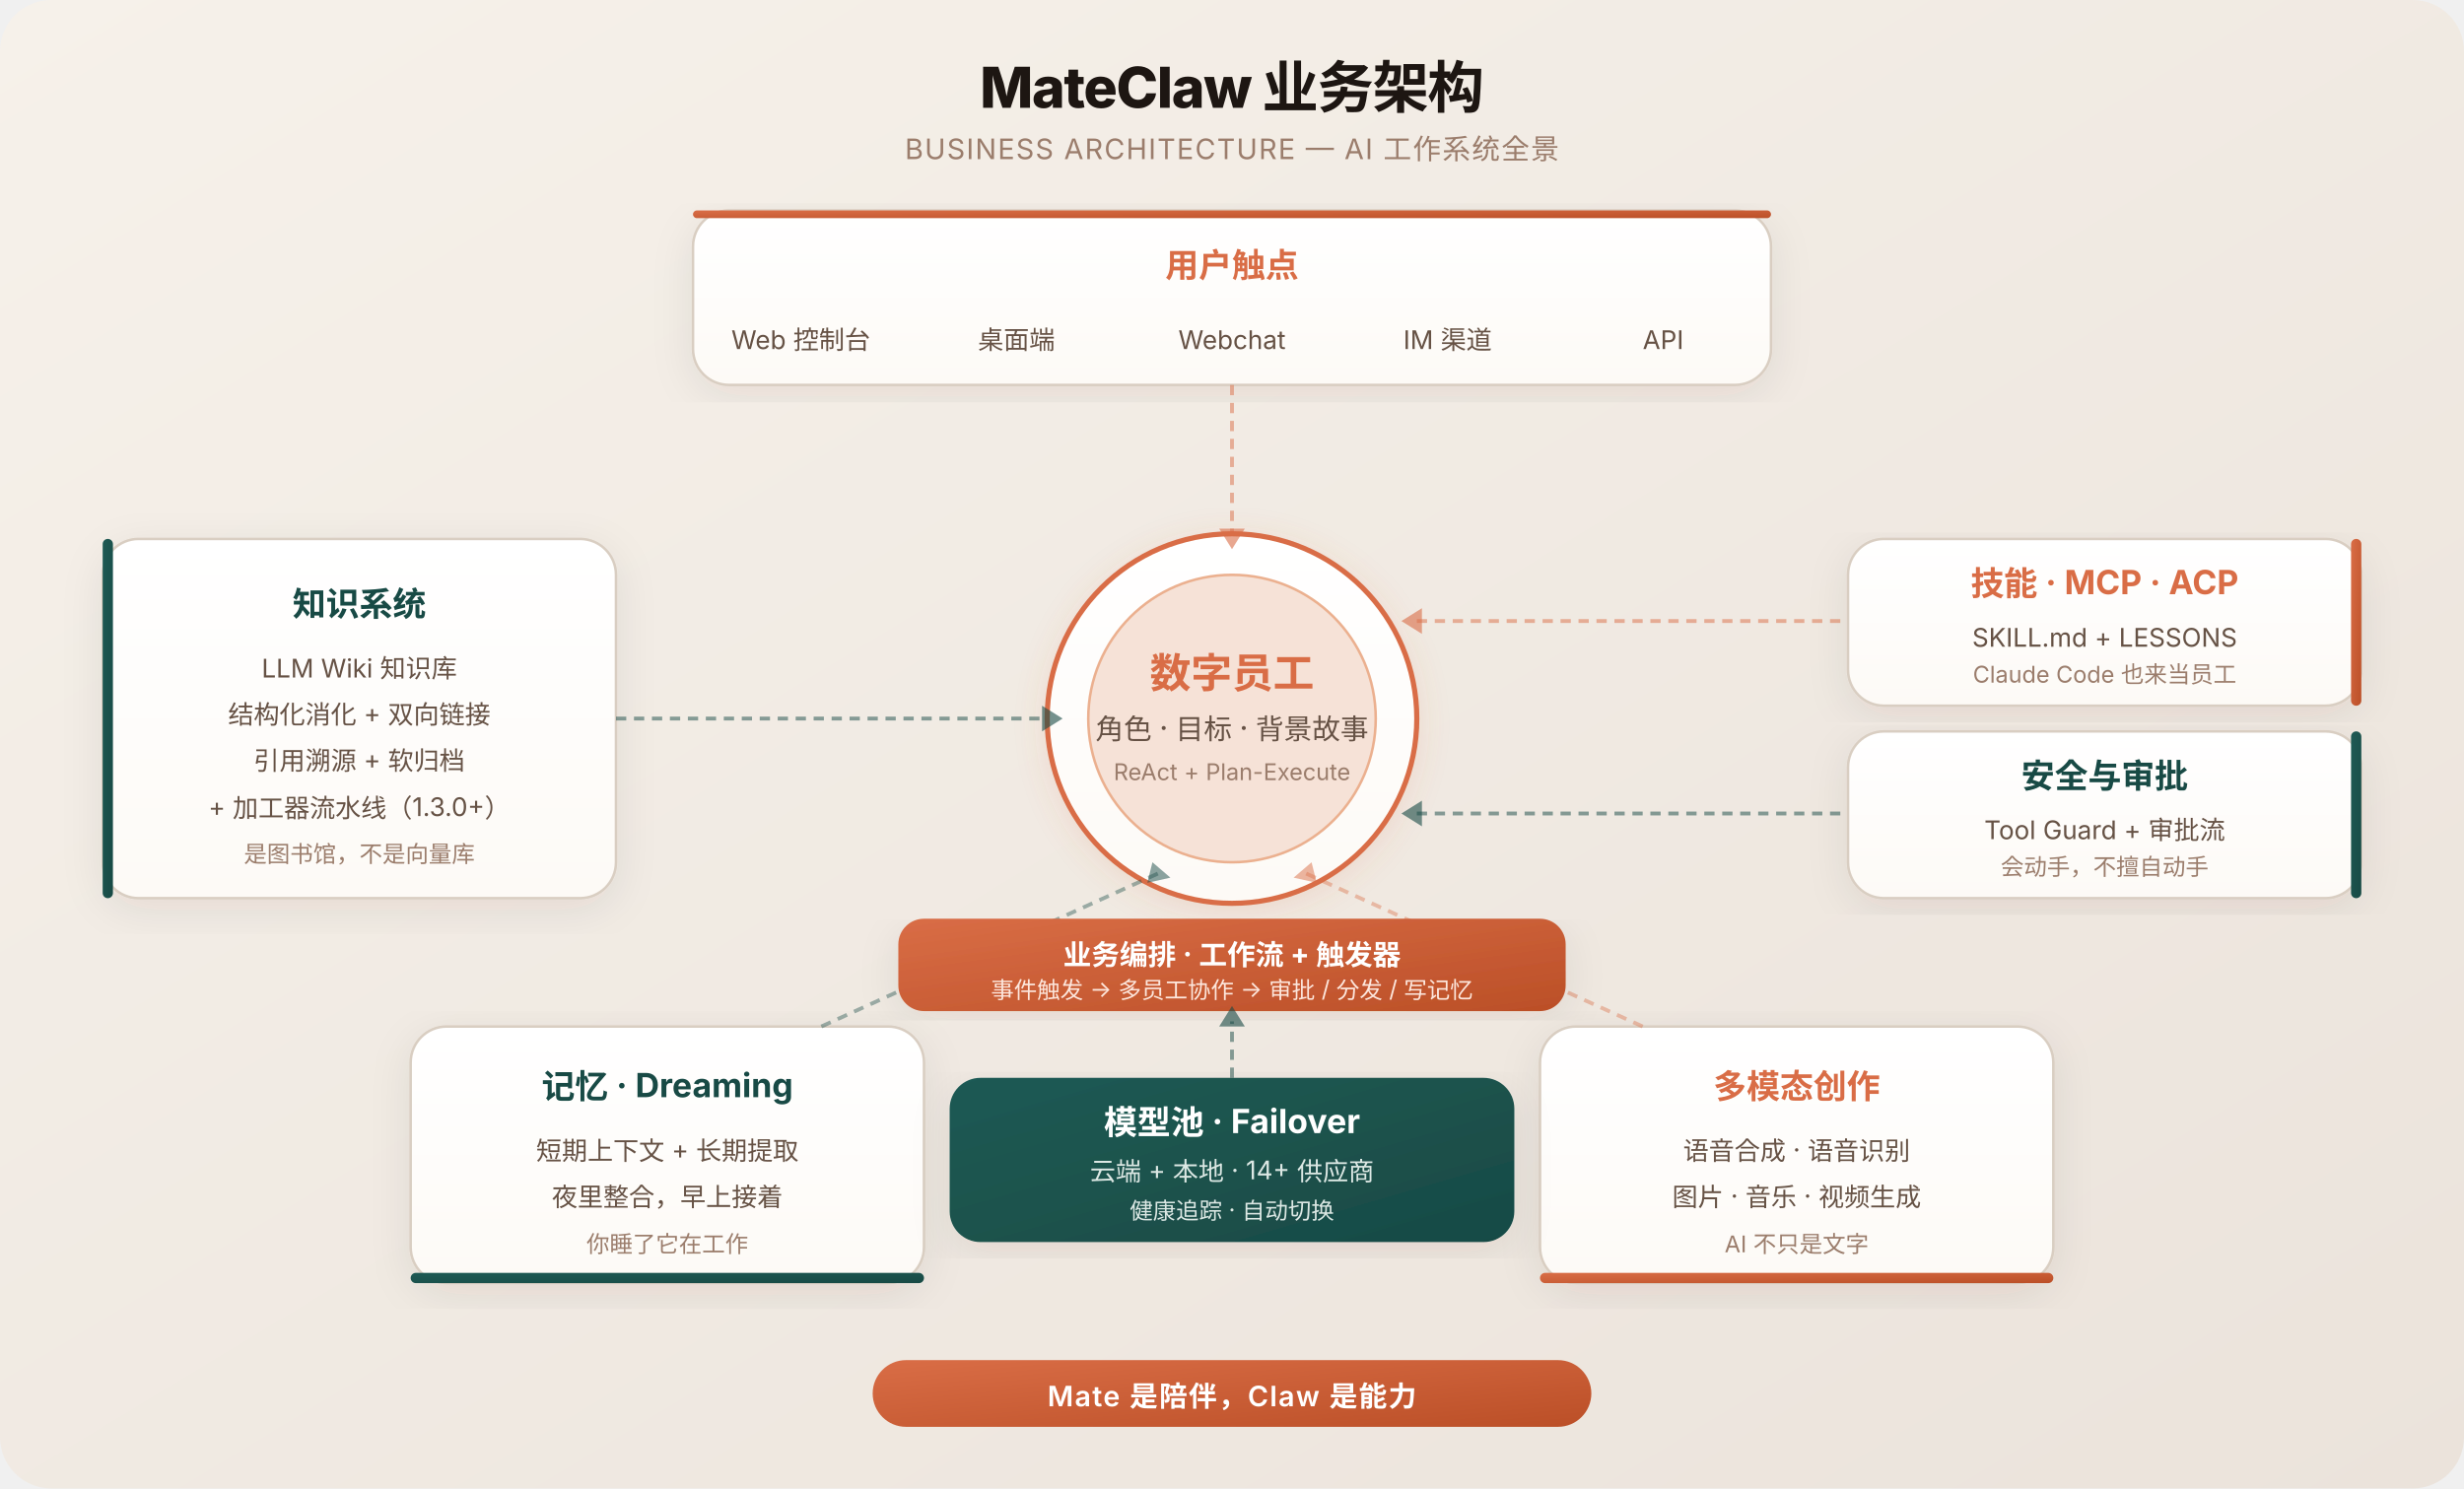
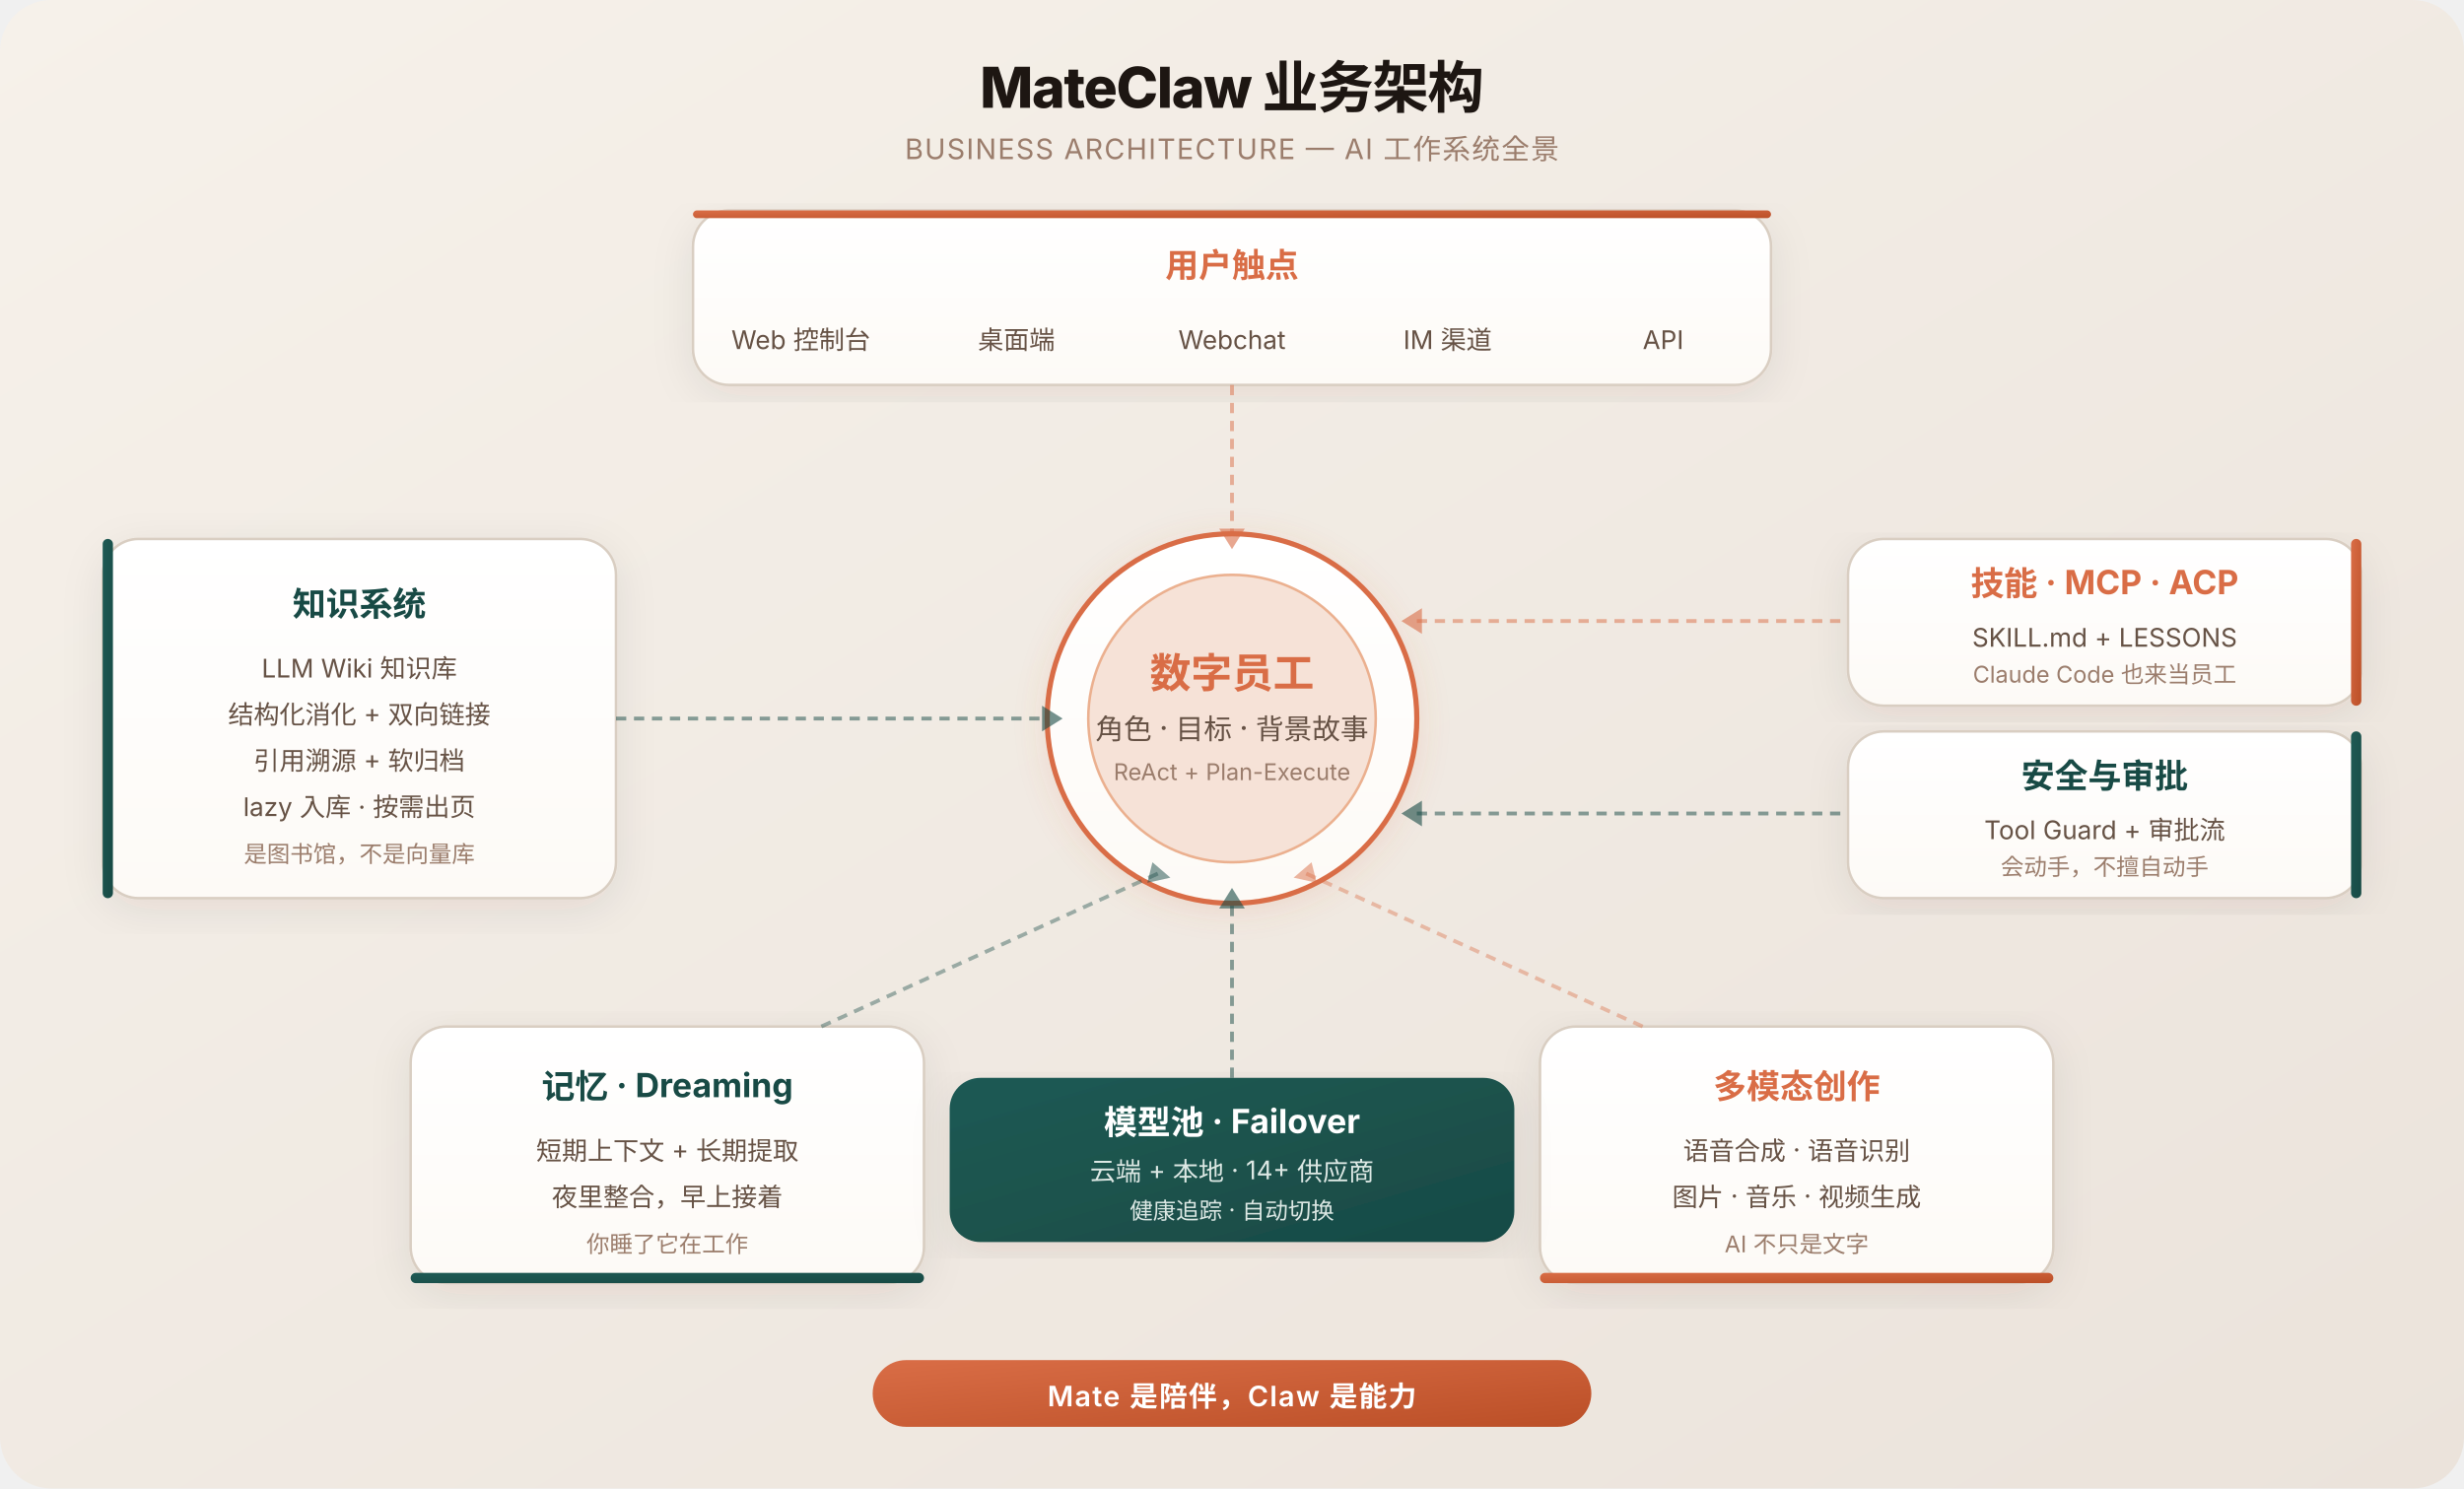
<svg xmlns="http://www.w3.org/2000/svg" viewBox="0 0 960 580" font-family="'Inter','PingFang SC','Microsoft YaHei',sans-serif">
  <defs>
    <linearGradient id="bg" x1="0" y1="0" x2="1" y2="1">
      <stop offset="0%" stop-color="#f6f1ea" />
      <stop offset="100%" stop-color="#ebe3db" />
    </linearGradient>
    <linearGradient id="primary" x1="0" y1="0" x2="1" y2="1">
      <stop offset="0%" stop-color="#d96d46" />
      <stop offset="100%" stop-color="#bb4f27" />
    </linearGradient>
    <linearGradient id="accent" x1="0" y1="0" x2="1" y2="1">
      <stop offset="0%" stop-color="#1e5a54" />
      <stop offset="100%" stop-color="#184a45" />
    </linearGradient>
    <linearGradient id="warm" x1="0" y1="0" x2="0" y2="1">
      <stop offset="0%" stop-color="#ffffff" />
      <stop offset="100%" stop-color="#fdfaf6" />
    </linearGradient>
    <filter id="shadow">
      <feDropShadow dx="0" dy="4" stdDeviation="8" flood-color="#3a2013" flood-opacity="0.08" />
    </filter>
    <filter id="glow">
      <feDropShadow dx="0" dy="2" stdDeviation="6" flood-color="#d96d46" flood-opacity="0.15" />
    </filter>
  </defs>
  <rect width="960" height="580" rx="20" fill="url(#bg)" />
  <text x="480" y="42" text-anchor="middle" font-size="22" font-weight="800" fill="#1d1612" letter-spacing="-0.5">MateClaw 业务架构</text>
  <text x="480" y="62" text-anchor="middle" font-size="11" fill="#9b7d6c" letter-spacing="0.5">BUSINESS ARCHITECTURE — AI 工作系统全景</text>
  <circle cx="480" cy="280" r="72" fill="url(#warm)" stroke="#d96d46" stroke-width="2" filter="url(#glow)" />
  <circle cx="480" cy="280" r="56" fill="#f6e2d7" stroke="#ebb08f" stroke-width="1" />
  <text x="480" y="268" text-anchor="middle" font-size="16" font-weight="800" fill="#d96d46">数字员工</text>
  <text x="480" y="288" text-anchor="middle" font-size="11" font-weight="500" fill="#665245">角色 · 目标 · 背景故事</text>
  <text x="480" y="304" text-anchor="middle" font-size="9" fill="#9b7d6c">ReAct + Plan-Execute</text>
  <rect x="270" y="82" width="420" height="68" rx="14" fill="url(#warm)" stroke="#d9cec2" stroke-width="1" filter="url(#shadow)" />
  <rect x="270" y="82" width="420" height="3" rx="1.5" fill="url(#primary)" />
  <text x="480" y="108" text-anchor="middle" font-size="13" font-weight="700" fill="#d96d46">用户触点</text>
  <text x="312" y="136" text-anchor="middle" font-size="10" fill="#665245">Web 控制台</text>
  <text x="396" y="136" text-anchor="middle" font-size="10" fill="#665245">桌面端</text>
  <text x="480" y="136" text-anchor="middle" font-size="10" fill="#665245">Webchat</text>
  <text x="564" y="136" text-anchor="middle" font-size="10" fill="#665245">IM 渠道</text>
  <text x="648" y="136" text-anchor="middle" font-size="10" fill="#665245">API</text>
  <line x1="480" y1="150" x2="480" y2="208" stroke="#d96d46" stroke-width="1.5" stroke-dasharray="4,3" opacity="0.5" />
  <polygon points="475,206 480,214 485,206" fill="#d96d46" opacity="0.6" />
  <rect x="40" y="210" width="200" height="140" rx="14" fill="url(#warm)" stroke="#d9cec2" stroke-width="1" filter="url(#shadow)" />
  <rect x="40" y="210" width="4" height="140" rx="2" fill="url(#accent)" />
  <text x="140" y="240" text-anchor="middle" font-size="13" font-weight="700" fill="#184a45">知识系统</text>
  <text x="140" y="264" text-anchor="middle" font-size="10" fill="#665245">LLM Wiki 知识库</text>
  <text x="140" y="282" text-anchor="middle" font-size="10" fill="#665245">结构化消化 + 双向链接</text>
  <text x="140" y="300" text-anchor="middle" font-size="10" fill="#665245">引用溯源 + 软归档</text>
-   <text x="140" y="318" text-anchor="middle" font-size="10" fill="#665245">+ 加工器流水线（1.3.0+）</text>
+   <text x="140" y="318" text-anchor="middle" font-size="10" fill="#665245">lazy 入库 · 按需出页</text>
  <text x="140" y="336" text-anchor="middle" font-size="9" fill="#9b7d6c">是图书馆，不是向量库</text>
  <line x1="240" y1="280" x2="408" y2="280" stroke="#184a45" stroke-width="1.5" stroke-dasharray="4,3" opacity="0.5" />
  <polygon points="406,275 414,280 406,285" fill="#184a45" opacity="0.6" />
  <rect x="720" y="210" width="200" height="65" rx="14" fill="url(#warm)" stroke="#d9cec2" stroke-width="1" filter="url(#shadow)" />
  <rect x="916" y="210" width="4" height="65" rx="2" fill="url(#primary)" />
  <text x="820" y="232" text-anchor="middle" font-size="13" font-weight="700" fill="#d96d46">技能 · MCP · ACP</text>
  <text x="820" y="252" text-anchor="middle" font-size="10" fill="#665245">SKILL.md + LESSONS</text>
  <text x="820" y="266" text-anchor="middle" font-size="9" fill="#9b7d6c">Claude Code 也来当员工</text>
  <line x1="552" y1="242" x2="720" y2="242" stroke="#d96d46" stroke-width="1.5" stroke-dasharray="4,3" opacity="0.5" />
  <polygon points="554,237 546,242 554,247" fill="#d96d46" opacity="0.6" />
  <rect x="720" y="285" width="200" height="65" rx="14" fill="url(#warm)" stroke="#d9cec2" stroke-width="1" filter="url(#shadow)" />
  <rect x="916" y="285" width="4" height="65" rx="2" fill="url(#accent)" />
  <text x="820" y="307" text-anchor="middle" font-size="13" font-weight="700" fill="#184a45">安全与审批</text>
  <text x="820" y="327" text-anchor="middle" font-size="10" fill="#665245">Tool Guard + 审批流</text>
  <text x="820" y="341" text-anchor="middle" font-size="9" fill="#9b7d6c">会动手，不擅自动手</text>
  <line x1="552" y1="317" x2="720" y2="317" stroke="#184a45" stroke-width="1.5" stroke-dasharray="4,3" opacity="0.5" />
  <polygon points="554,312 546,317 554,322" fill="#184a45" opacity="0.6" />
  <rect x="160" y="400" width="200" height="100" rx="14" fill="url(#warm)" stroke="#d9cec2" stroke-width="1" filter="url(#shadow)" />
  <rect x="160" y="496" width="200" height="4" rx="2" fill="url(#accent)" />
  <text x="260" y="428" text-anchor="middle" font-size="13" font-weight="700" fill="#184a45">记忆 · Dreaming</text>
  <text x="260" y="452" text-anchor="middle" font-size="10" fill="#665245">短期上下文 + 长期提取</text>
  <text x="260" y="470" text-anchor="middle" font-size="10" fill="#665245">夜里整合，早上接着</text>
  <text x="260" y="488" text-anchor="middle" font-size="9" fill="#9b7d6c">你睡了它在工作</text>
  <line x1="320" y1="400" x2="452" y2="340" stroke="#184a45" stroke-width="1.5" stroke-dasharray="4,3" opacity="0.4" />
  <polygon points="449,336 456,342 447,344" fill="#184a45" opacity="0.5" />
  <rect x="600" y="400" width="200" height="100" rx="14" fill="url(#warm)" stroke="#d9cec2" stroke-width="1" filter="url(#shadow)" />
  <rect x="600" y="496" width="200" height="4" rx="2" fill="url(#primary)" />
  <text x="700" y="428" text-anchor="middle" font-size="13" font-weight="700" fill="#d96d46">多模态创作</text>
  <text x="700" y="452" text-anchor="middle" font-size="10" fill="#665245">语音合成 · 语音识别</text>
  <text x="700" y="470" text-anchor="middle" font-size="10" fill="#665245">图片 · 音乐 · 视频生成</text>
  <text x="700" y="488" text-anchor="middle" font-size="9" fill="#9b7d6c">AI 不只是文字</text>
  <line x1="640" y1="400" x2="508" y2="340" stroke="#d96d46" stroke-width="1.5" stroke-dasharray="4,3" opacity="0.4" />
  <polygon points="513,344 504,342 511,336" fill="#d96d46" opacity="0.5" />
-   <rect x="350" y="358" width="260" height="36" rx="10" fill="url(#primary)" filter="url(#shadow)" />
-   <text x="480" y="376" text-anchor="middle" font-size="11" font-weight="700" fill="#ffffff">业务编排 · 工作流 + 触发器</text>
-   <text x="480" y="389" text-anchor="middle" font-size="9" fill="#fde7dd">事件触发 → 多员工协作 → 审批 / 分发 / 写记忆</text>
  <rect x="370" y="420" width="220" height="64" rx="12" fill="url(#accent)" filter="url(#shadow)" />
  <text x="480" y="442" text-anchor="middle" font-size="13" font-weight="700" fill="#ffffff">模型池 · Failover</text>
  <text x="480" y="460" text-anchor="middle" font-size="10" fill="#dce8e4">云端 + 本地 · 14+ 供应商</text>
  <text x="480" y="475" text-anchor="middle" font-size="9" fill="#dce8e4">健康追踪 · 自动切换</text>
-   <line x1="480" y1="420" x2="480" y2="398" stroke="#184a45" stroke-width="1.5" stroke-dasharray="4,3" opacity="0.5" />
-   <polygon points="475,400 480,392 485,400" fill="#184a45" opacity="0.6" />
+   <line x1="480" y1="420" x2="480" y2="352" stroke="#184a45" stroke-width="1.5" stroke-dasharray="4,3" opacity="0.5" />
+   <polygon points="475,354 480,346 485,354" fill="#184a45" opacity="0.6" />
  <rect x="340" y="530" width="280" height="26" rx="13" fill="url(#primary)" />
  <text x="480" y="548" text-anchor="middle" font-size="11" font-weight="600" fill="#fff" letter-spacing="0.5">Mate 是陪伴，Claw 是能力</text>
</svg>
